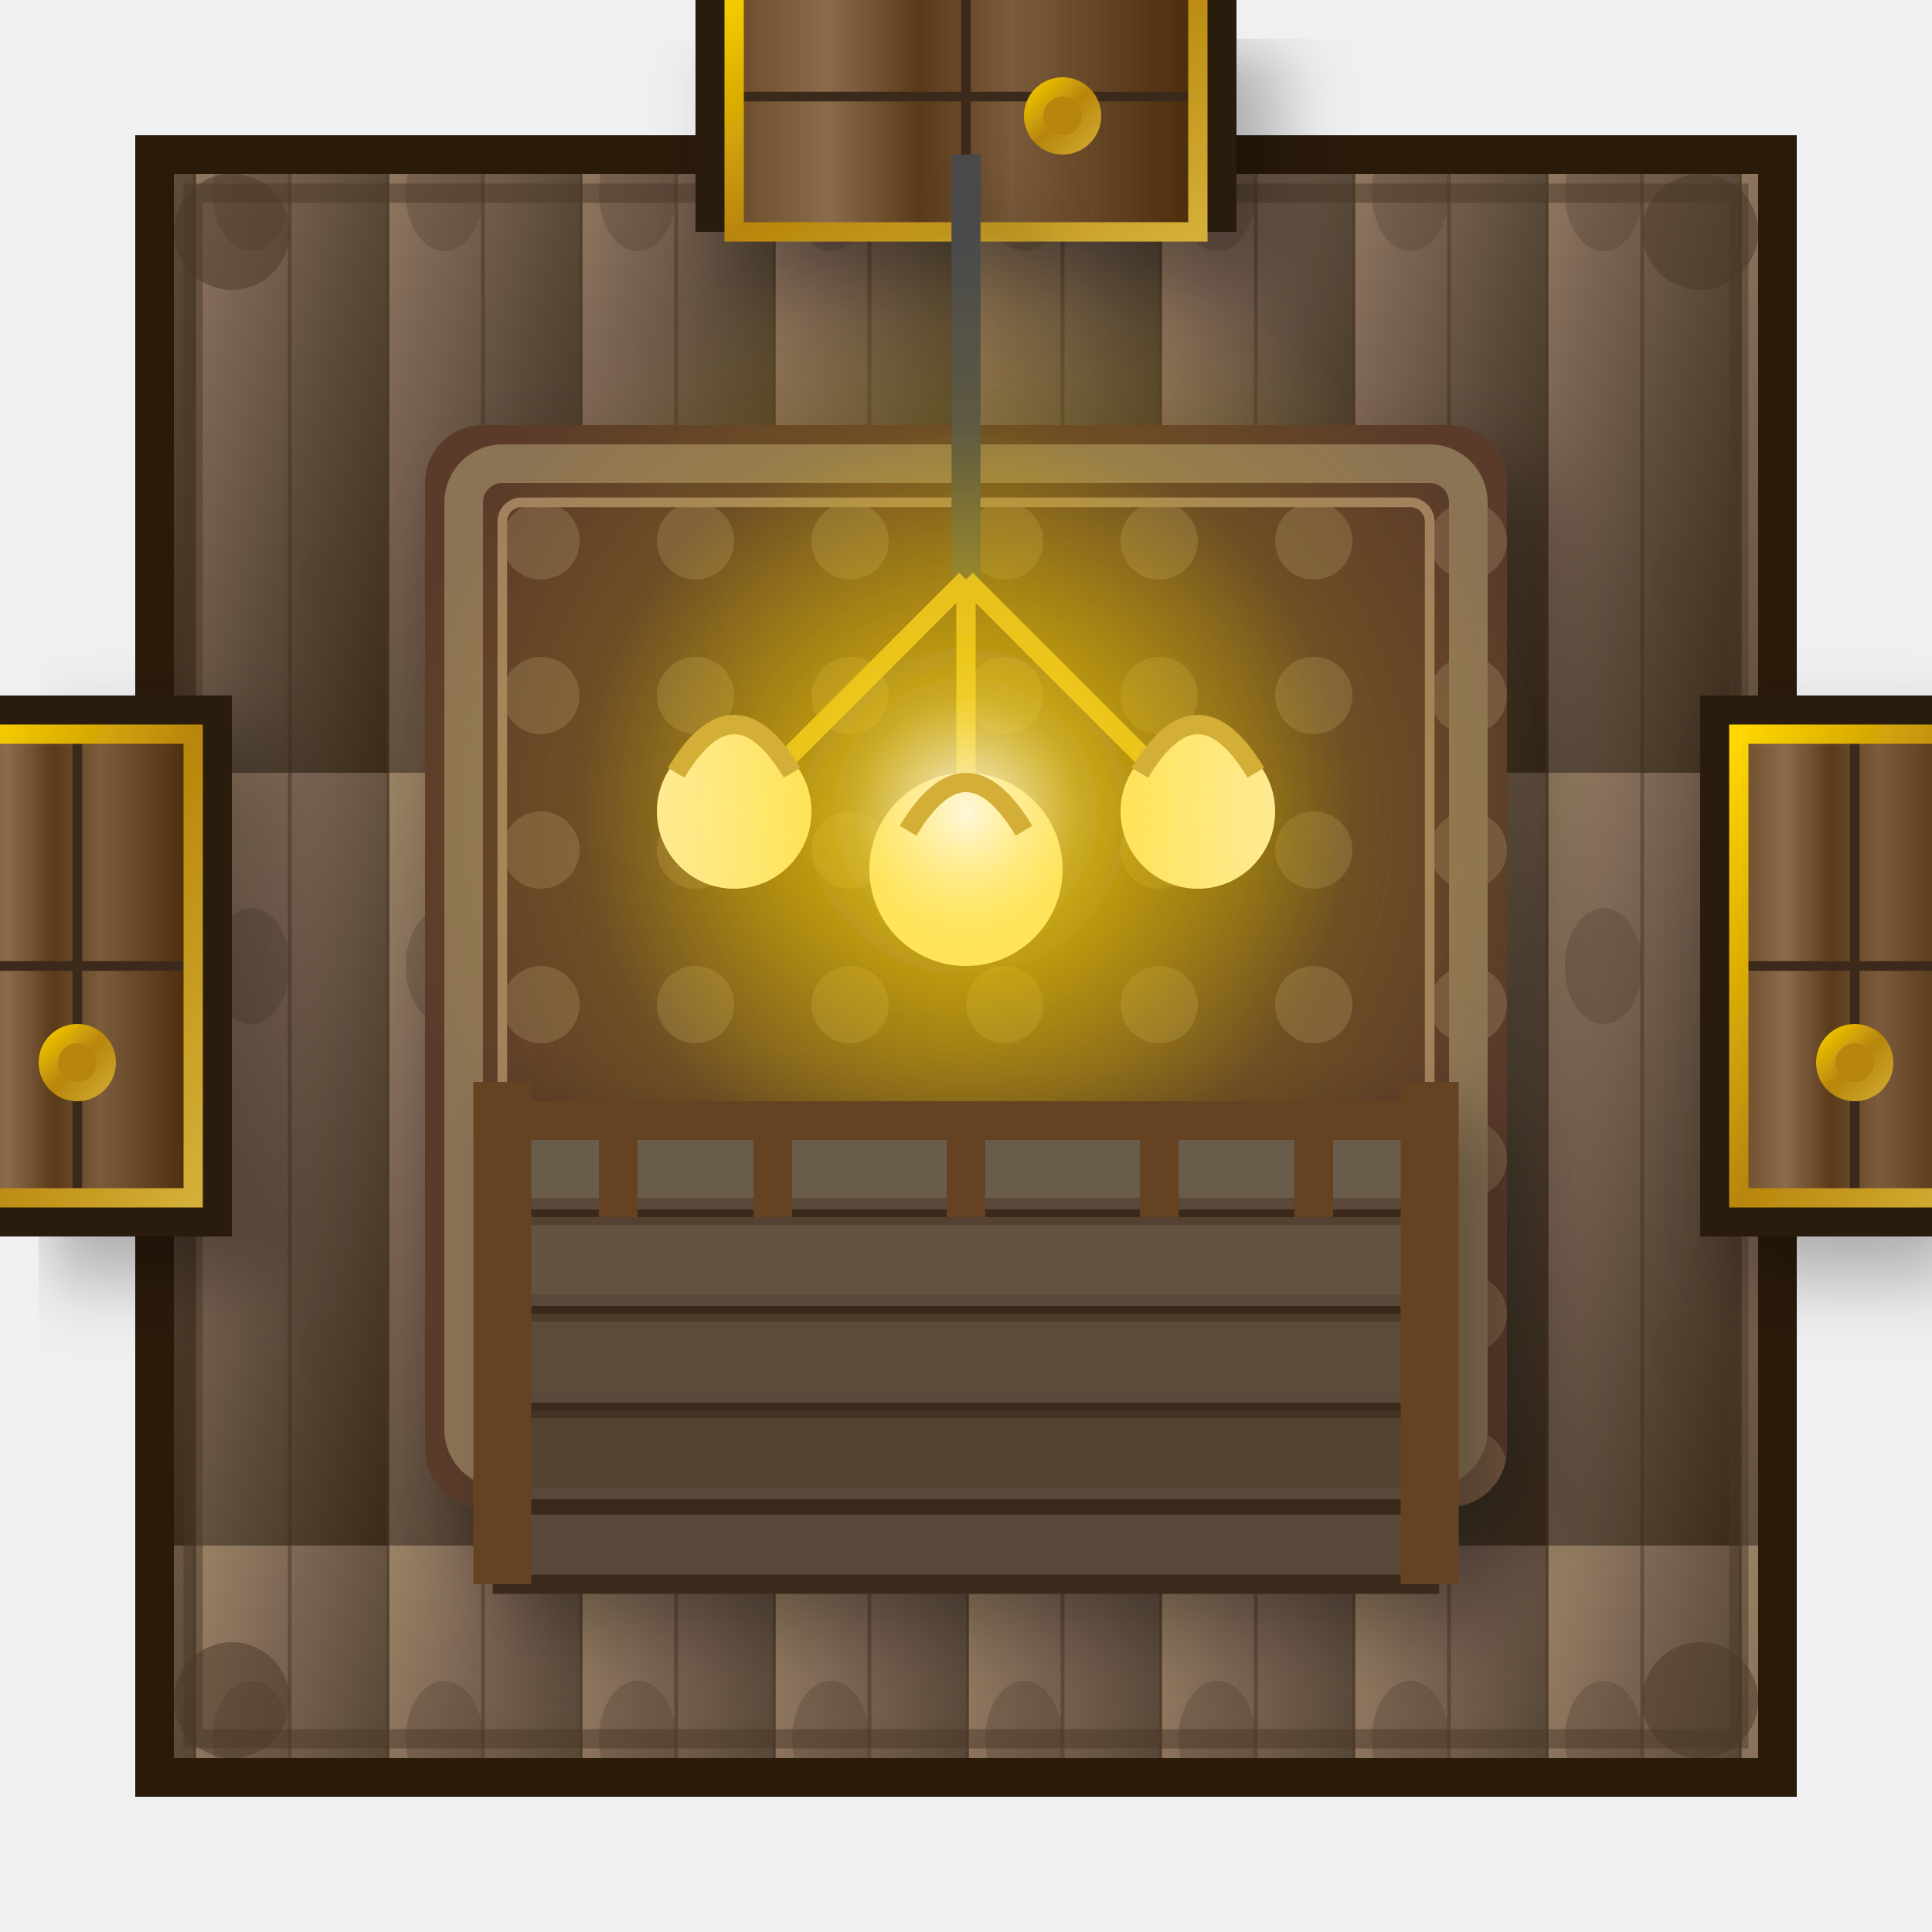
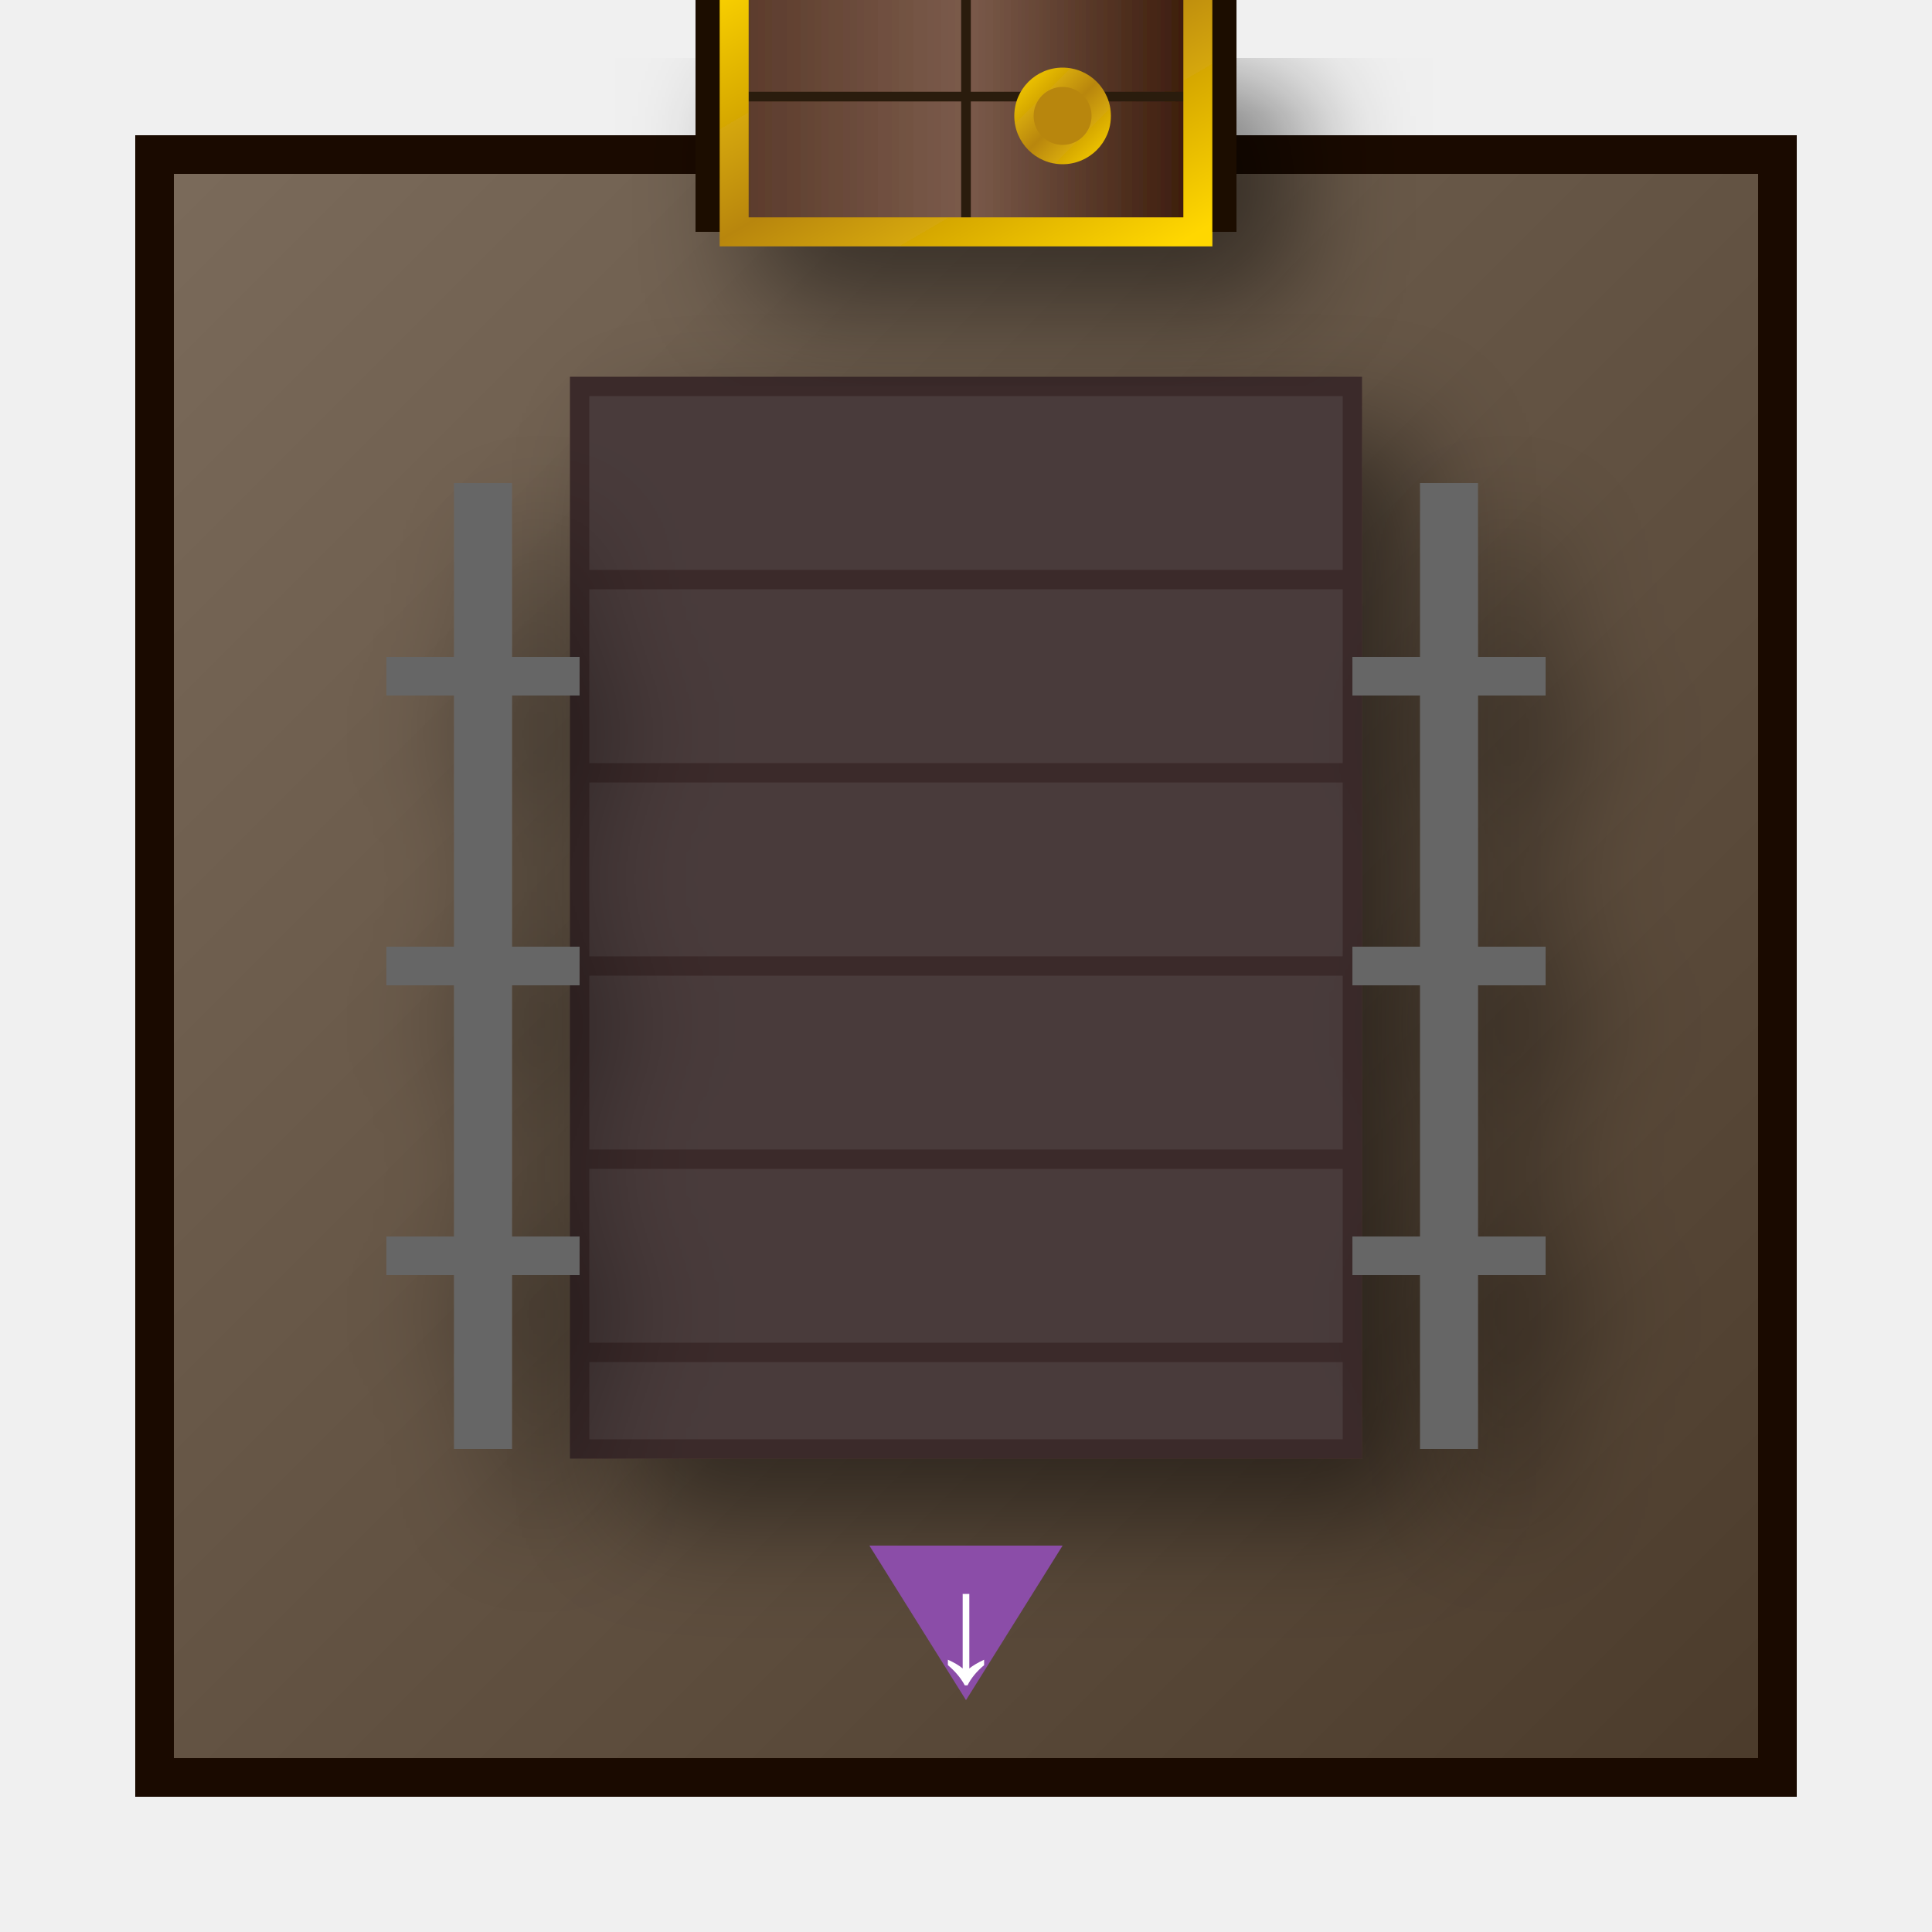
<svg xmlns="http://www.w3.org/2000/svg" viewBox="0 0 100 100" width="400" height="400">
  <defs>
    <linearGradient id="floorGrad" x1="0%" y1="0%" x2="100%" y2="100%">
-       <stop offset="0%" style="stop-color:#9B8365" />
-       <stop offset="30%" style="stop-color:#7B6354" />
-       <stop offset="60%" style="stop-color:#5A4A3A" />
-       <stop offset="100%" style="stop-color:#3A2A1A" />
+       <stop offset="0%" style="stop-color:#7B6B5B" />
+       <stop offset="100%" style="stop-color:#4B3B2B" />
    </linearGradient>
-     <pattern id="woodPattern" x="0" y="0" width="10" height="40" patternUnits="userSpaceOnUse">
-       <rect width="10" height="40" fill="url(#floorGrad)" />
-       <line x1="0" y1="0" x2="0" y2="40" stroke="#2A1A0A" stroke-width="0.3" opacity="0.6" />
-       <line x1="5" y1="0" x2="5" y2="40" stroke="#3A2A1A" stroke-width="0.2" opacity="0.4" />
-       <ellipse cx="3" cy="10" rx="2" ry="3" fill="#4A3A2A" opacity="0.3" />
-       <ellipse cx="7" cy="30" rx="1.5" ry="2" fill="#4A3A2A" opacity="0.2" />
-     </pattern>
    <linearGradient id="doorWood" x1="0%" y1="0%" x2="100%" y2="0%">
-       <stop offset="0%" style="stop-color:#6B4B2A" />
-       <stop offset="20%" style="stop-color:#8B6B4B" />
-       <stop offset="40%" style="stop-color:#5A3A1A" />
-       <stop offset="60%" style="stop-color:#7B5B3B" />
-       <stop offset="100%" style="stop-color:#4A2A0A" />
+       <stop offset="0%" style="stop-color:#5A3A2A" />
+       <stop offset="50%" style="stop-color:#7B5B4B" />
+       <stop offset="100%" style="stop-color:#3A1A0A" />
    </linearGradient>
    <linearGradient id="goldTrim" x1="0%" y1="0%" x2="100%" y2="100%">
      <stop offset="0%" style="stop-color:#FFD700" />
      <stop offset="50%" style="stop-color:#B8860B" />
-       <stop offset="100%" style="stop-color:#D4AF37" />
+       <stop offset="100%" style="stop-color:#FFD700" />
    </linearGradient>
-     <radialGradient id="lampGlow" cx="50%" cy="50%" r="50%">
-       <stop offset="0%" style="stop-color:#FFF8DC;stop-opacity:0.9" />
-       <stop offset="30%" style="stop-color:#FFD700;stop-opacity:0.5" />
-       <stop offset="70%" style="stop-color:#FFD700;stop-opacity:0.2" />
-       <stop offset="100%" style="stop-color:#FFD700;stop-opacity:0" />
-     </radialGradient>
-     <pattern id="carpetPattern" x="0" y="0" width="8" height="8" patternUnits="userSpaceOnUse">
-       <rect width="8" height="8" fill="#5A3A2A" />
-       <circle cx="4" cy="4" r="2" fill="#8B7355" opacity="0.5" />
-     </pattern>
    <filter id="softShadow" x="-50%" y="-50%" width="200%" height="200%">
-       <feGaussianBlur in="SourceAlpha" stdDeviation="2" />
-       <feOffset dx="2" dy="2" result="offsetblur" />
+       <feGaussianBlur in="SourceAlpha" stdDeviation="3" />
+       <feOffset dx="3" dy="3" result="offsetblur" />
      <feComponentTransfer>
-         <feFuncA type="linear" slope="0.3" />
+         <feFuncA type="linear" slope="0.5" />
      </feComponentTransfer>
      <feMerge>
        <feMergeNode />
        <feMergeNode in="SourceGraphic" />
      </feMerge>
    </filter>
-     <filter id="innerGlow">
-       <feGaussianBlur in="SourceAlpha" stdDeviation="3" result="blur" />
-       <feComposite in="blur" in2="SourceAlpha" operator="arithmetic" k2="-1" k3="1" result="shadowDiff" />
-       <feFlood flood-color="#FFD700" flood-opacity="0.3" />
-       <feComposite in2="shadowDiff" operator="in" />
-       <feComposite in2="SourceGraphic" operator="over" />
-     </filter>
  </defs>
-   <rect x="8" y="8" width="84" height="84" fill="url(#woodPattern)" stroke="#2A1A0A" stroke-width="2" />
-   <rect x="10" y="10" width="80" height="80" fill="none" stroke="#4A3728" stroke-width="1" opacity="0.5" />
+   <rect x="8" y="8" width="84" height="84" fill="url(#floorGrad)" stroke="#1A0A00" stroke-width="2" />
  <g filter="url(#softShadow)">
-     <rect x="36" y="-4" width="28" height="16" fill="#2A1A0A" />
-     <rect x="38" y="-2" width="24" height="14" fill="url(#doorWood)" />
-     <line x1="50" y1="-2" x2="50" y2="12" stroke="#3A2A1A" stroke-width="0.5" />
-     <line x1="38" y1="5" x2="62" y2="5" stroke="#3A2A1A" stroke-width="0.5" />
-     <rect x="38" y="-2" width="24" height="14" fill="none" stroke="url(#goldTrim)" stroke-width="1" />
-     <circle cx="55" cy="6" r="2" fill="url(#goldTrim)" />
-     <circle cx="55" cy="6" r="1" fill="#B8860B" />
+     <rect x="30" y="20" width="40" height="55" fill="#4A3A3A" stroke="#3A2A2A" stroke-width="1" />
+     <line x1="30" y1="30" x2="70" y2="30" stroke="#3A2A2A" stroke-width="1" />
+     <line x1="30" y1="40" x2="70" y2="40" stroke="#3A2A2A" stroke-width="1" />
+     <line x1="30" y1="50" x2="70" y2="50" stroke="#3A2A2A" stroke-width="1" />
+     <line x1="30" y1="60" x2="70" y2="60" stroke="#3A2A2A" stroke-width="1" />
+     <line x1="30" y1="70" x2="70" y2="70" stroke="#3A2A2A" stroke-width="1" />
  </g>
  <g filter="url(#softShadow)">
-     <rect x="88" y="36" width="16" height="28" fill="#2A1A0A" />
-     <rect x="90" y="38" width="12" height="24" fill="url(#doorWood)" />
-     <line x1="90" y1="50" x2="102" y2="50" stroke="#3A2A1A" stroke-width="0.5" />
-     <line x1="96" y1="38" x2="96" y2="62" stroke="#3A2A1A" stroke-width="0.5" />
-     <rect x="90" y="38" width="12" height="24" fill="none" stroke="url(#goldTrim)" stroke-width="1" />
-     <circle cx="96" cy="55" r="2" fill="url(#goldTrim)" />
-     <circle cx="96" cy="55" r="1" fill="#B8860B" />
+     <line x1="25" y1="25" x2="25" y2="75" stroke="#666" stroke-width="3" />
+     <line x1="20" y1="35" x2="30" y2="35" stroke="#666" stroke-width="2" />
+     <line x1="20" y1="50" x2="30" y2="50" stroke="#666" stroke-width="2" />
+     <line x1="20" y1="65" x2="30" y2="65" stroke="#666" stroke-width="2" />
+     <line x1="75" y1="25" x2="75" y2="75" stroke="#666" stroke-width="3" />
+     <line x1="70" y1="35" x2="80" y2="35" stroke="#666" stroke-width="2" />
+     <line x1="70" y1="50" x2="80" y2="50" stroke="#666" stroke-width="2" />
+     <line x1="70" y1="65" x2="80" y2="65" stroke="#666" stroke-width="2" />
  </g>
+   <path d="M50,88 L45,80 L55,80 Z" fill="#8B4DA8" />
+   <text x="50" y="87" text-anchor="middle" font-size="8" fill="#FFF" font-weight="bold">↓</text>
  <g filter="url(#softShadow)">
-     <rect x="-4" y="36" width="16" height="28" fill="#2A1A0A" />
-     <rect x="-2" y="38" width="12" height="24" fill="url(#doorWood)" />
-     <line x1="-2" y1="50" x2="10" y2="50" stroke="#3A2A1A" stroke-width="0.5" />
-     <line x1="4" y1="38" x2="4" y2="62" stroke="#3A2A1A" stroke-width="0.5" />
-     <rect x="-2" y="38" width="12" height="24" fill="none" stroke="url(#goldTrim)" stroke-width="1" />
-     <circle cx="4" cy="55" r="2" fill="url(#goldTrim)" />
-     <circle cx="4" cy="55" r="1" fill="#B8860B" />
+     <rect x="36" y="-4" width="28" height="16" fill="#1A0A00" />
+     <rect x="38" y="-2" width="24" height="14" fill="url(#doorWood)" />
+     <line x1="50" y1="-2" x2="50" y2="12" stroke="#2A1A0A" stroke-width="0.5" />
+     <line x1="38" y1="5" x2="62" y2="5" stroke="#2A1A0A" stroke-width="0.5" />
+     <rect x="38" y="-2" width="24" height="14" fill="none" stroke="url(#goldTrim)" stroke-width="1.5" />
+     <circle cx="55" cy="6" r="2.5" fill="url(#goldTrim)" />
+     <circle cx="55" cy="6" r="1.5" fill="#B8860B" />
  </g>
-   <g filter="url(#softShadow)">
-     <rect x="22" y="22" width="56" height="56" fill="url(#carpetPattern)" rx="3" />
-     <rect x="24" y="24" width="52" height="52" fill="none" stroke="#8B7355" stroke-width="2" rx="2" />
-     <rect x="26" y="26" width="48" height="48" fill="none" stroke="#A08060" stroke-width="0.5" rx="1" />
-   </g>
-   <g filter="url(#softShadow)">
-     <line x1="50" y1="8" x2="50" y2="30" stroke="#4A4A4A" stroke-width="1.5" />
-     <line x1="50" y1="30" x2="38" y2="42" stroke="#D4AF37" stroke-width="1" />
-     <line x1="50" y1="30" x2="62" y2="42" stroke="#D4AF37" stroke-width="1" />
-     <line x1="50" y1="30" x2="50" y2="45" stroke="#D4AF37" stroke-width="1" />
-     <circle cx="38" cy="42" r="4" fill="#FFF8DC" filter="url(#innerGlow)" />
-     <circle cx="62" cy="42" r="4" fill="#FFF8DC" filter="url(#innerGlow)" />
-     <circle cx="50" cy="45" r="5" fill="#FFF8DC" filter="url(#innerGlow)" />
-     <circle cx="50" cy="42" r="20" fill="url(#lampGlow)" />
-     <circle cx="50" cy="42" r="30" fill="url(#lampGlow)" opacity="0.5" />
-     <path d="M35,40 Q38,35 41,40" fill="none" stroke="#D4AF37" stroke-width="1" />
-     <path d="M59,40 Q62,35 65,40" fill="none" stroke="#D4AF37" stroke-width="1" />
-     <path d="M47,43 Q50,38 53,43" fill="none" stroke="#D4AF37" stroke-width="1" />
-   </g>
-   <g filter="url(#softShadow)">
-     <rect x="26" y="58" width="48" height="24" fill="#5A4A3A" stroke="#3A2A1A" stroke-width="1" />
-     <line x1="26" y1="63" x2="74" y2="63" stroke="#3A2A1A" stroke-width="0.8" />
-     <line x1="26" y1="68" x2="74" y2="68" stroke="#3A2A1A" stroke-width="0.8" />
-     <line x1="26" y1="73" x2="74" y2="73" stroke="#3A2A1A" stroke-width="0.8" />
-     <line x1="26" y1="78" x2="74" y2="78" stroke="#3A2A1A" stroke-width="0.8" />
-     <rect x="26" y="58" width="48" height="4" fill="#7B6B5B" opacity="0.5" />
-     <rect x="26" y="63" width="48" height="4" fill="#6B5B4B" opacity="0.5" />
-     <rect x="26" y="68" width="48" height="4" fill="#5B4B3B" opacity="0.5" />
-     <rect x="26" y="73" width="48" height="4" fill="#4B3B2B" opacity="0.5" />
-     <line x1="26" y1="56" x2="26" y2="82" stroke="#654321" stroke-width="3" />
-     <line x1="74" y1="56" x2="74" y2="82" stroke="#654321" stroke-width="3" />
-     <line x1="26" y1="58" x2="74" y2="58" stroke="#654321" stroke-width="2" />
-     <line x1="32" y1="58" x2="32" y2="63" stroke="#654321" stroke-width="2" />
-     <line x1="40" y1="58" x2="40" y2="63" stroke="#654321" stroke-width="2" />
-     <line x1="50" y1="58" x2="50" y2="63" stroke="#654321" stroke-width="2" />
-     <line x1="60" y1="58" x2="60" y2="63" stroke="#654321" stroke-width="2" />
-     <line x1="68" y1="58" x2="68" y2="63" stroke="#654321" stroke-width="2" />
-   </g>
-   <circle cx="12" cy="12" r="3" fill="#4A3728" opacity="0.5" />
-   <circle cx="88" cy="12" r="3" fill="#4A3728" opacity="0.5" />
-   <circle cx="12" cy="88" r="3" fill="#4A3728" opacity="0.5" />
-   <circle cx="88" cy="88" r="3" fill="#4A3728" opacity="0.5" />
</svg>
